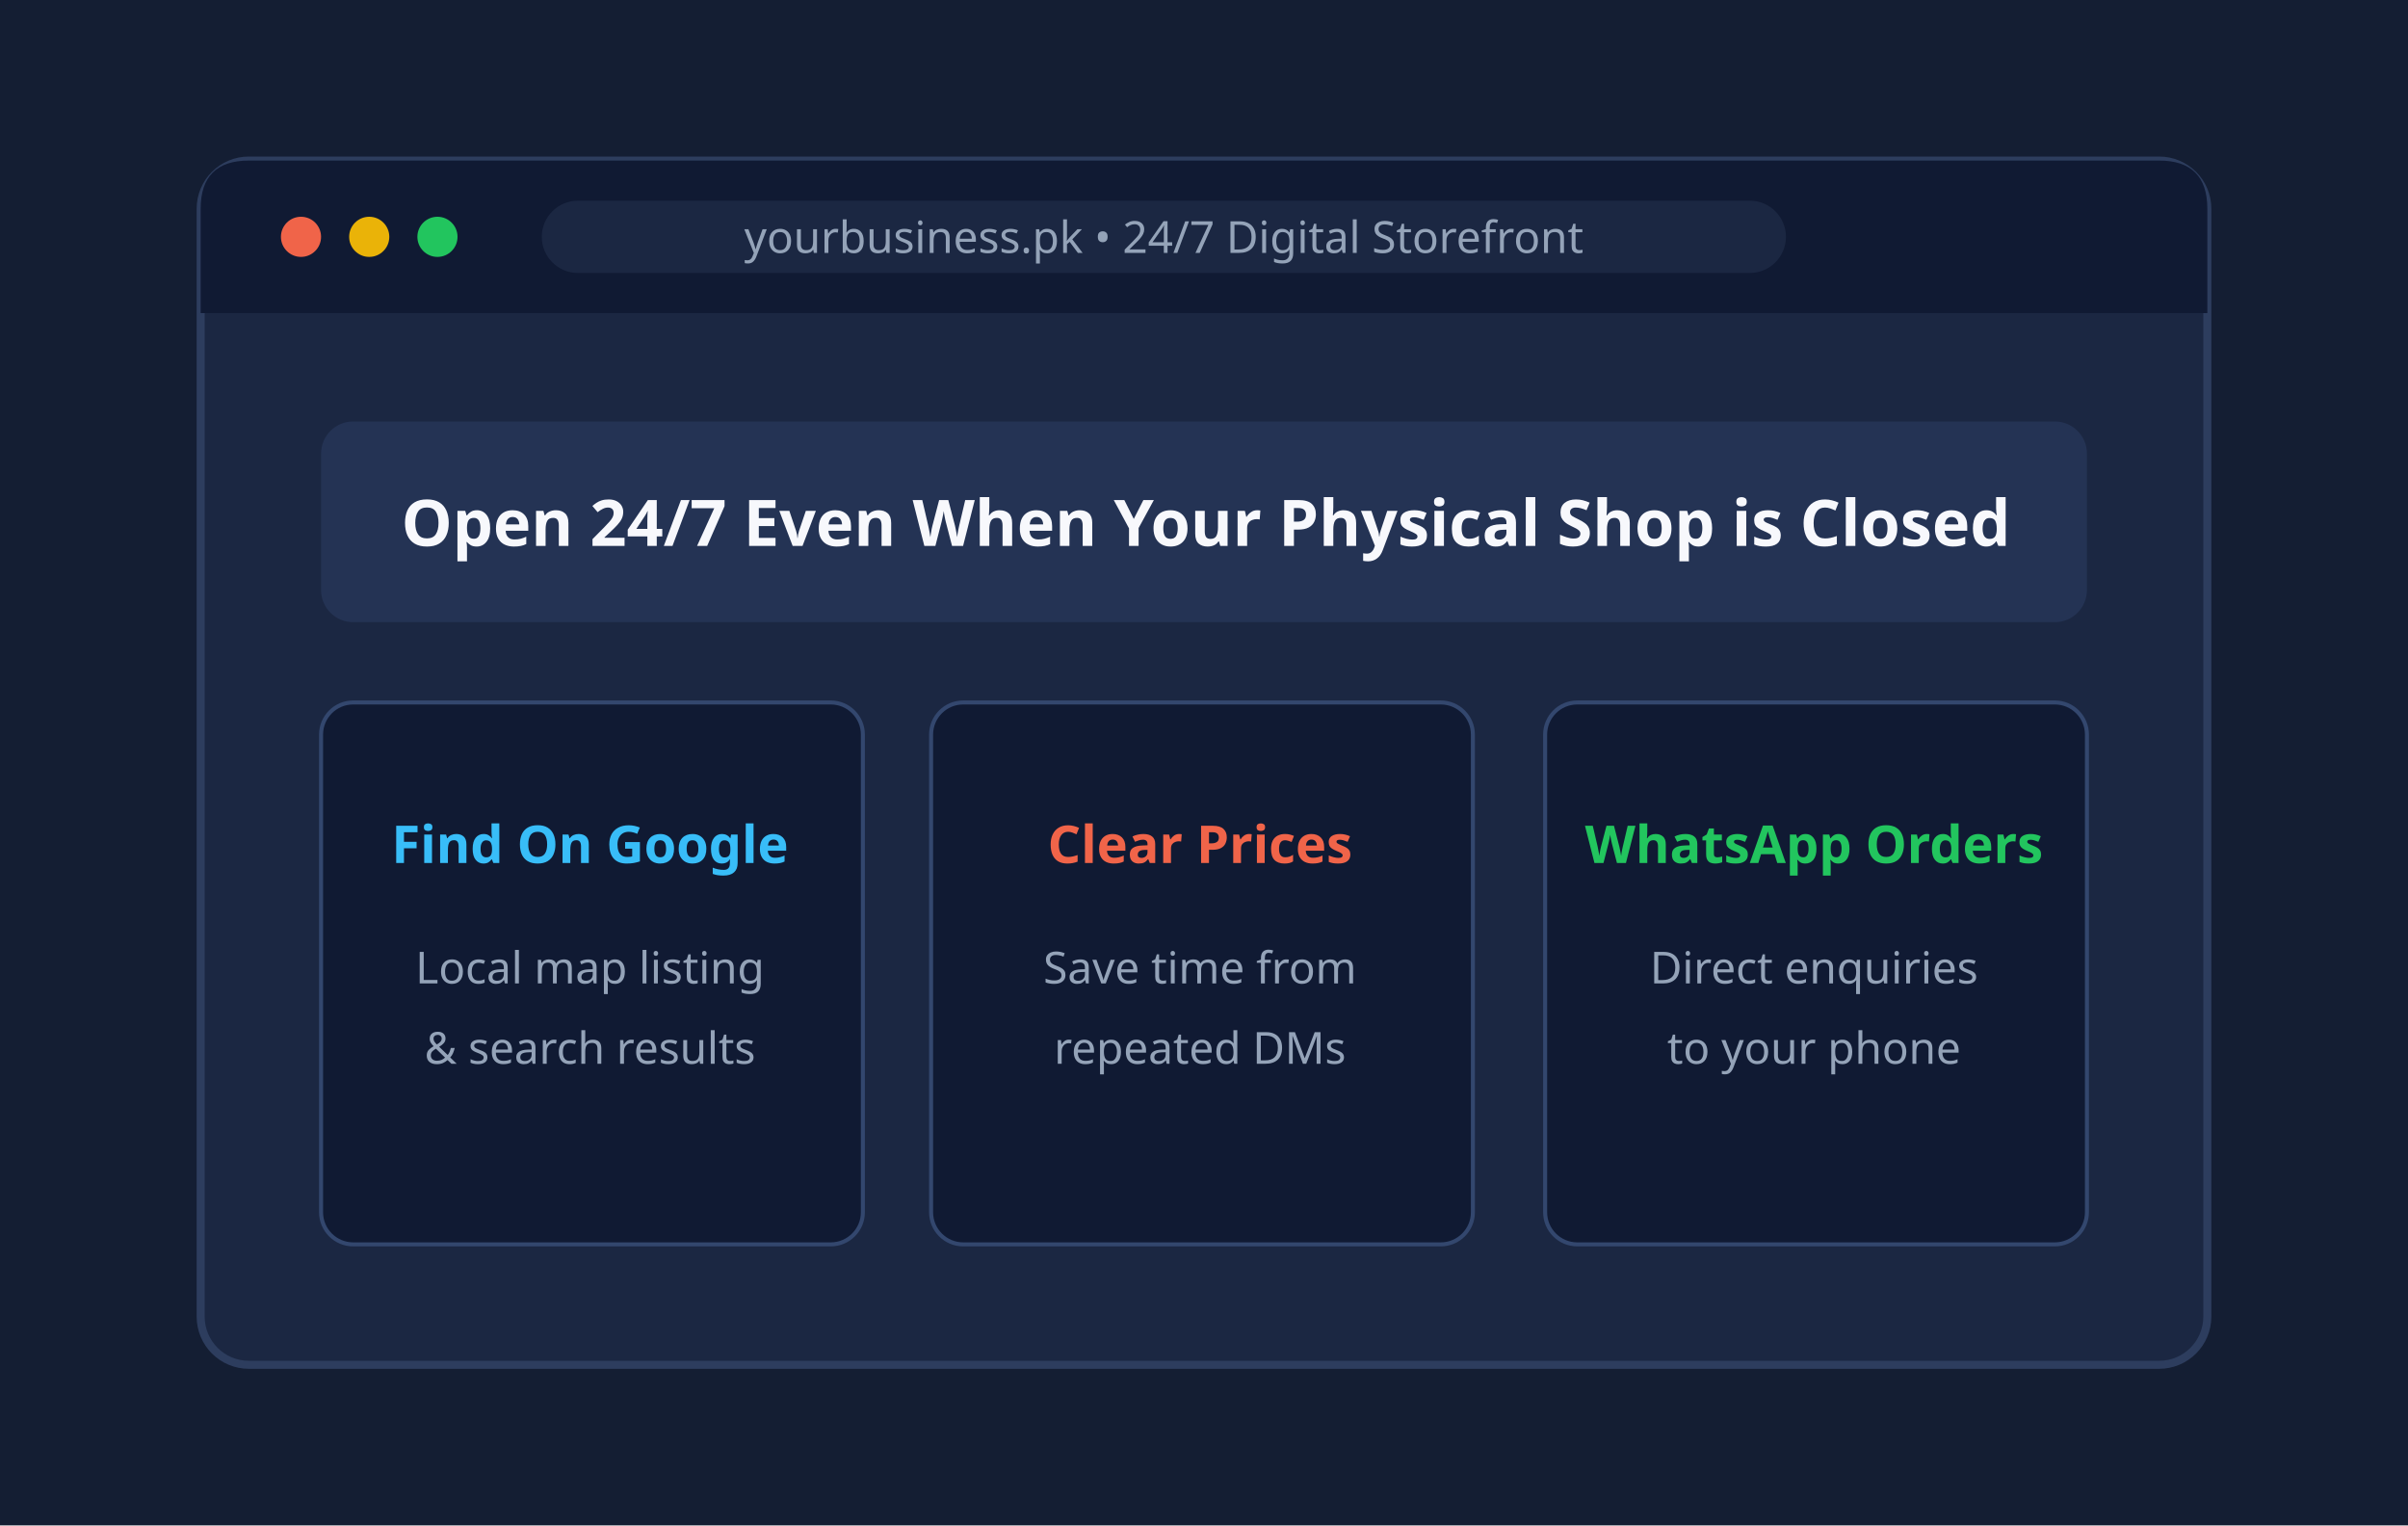
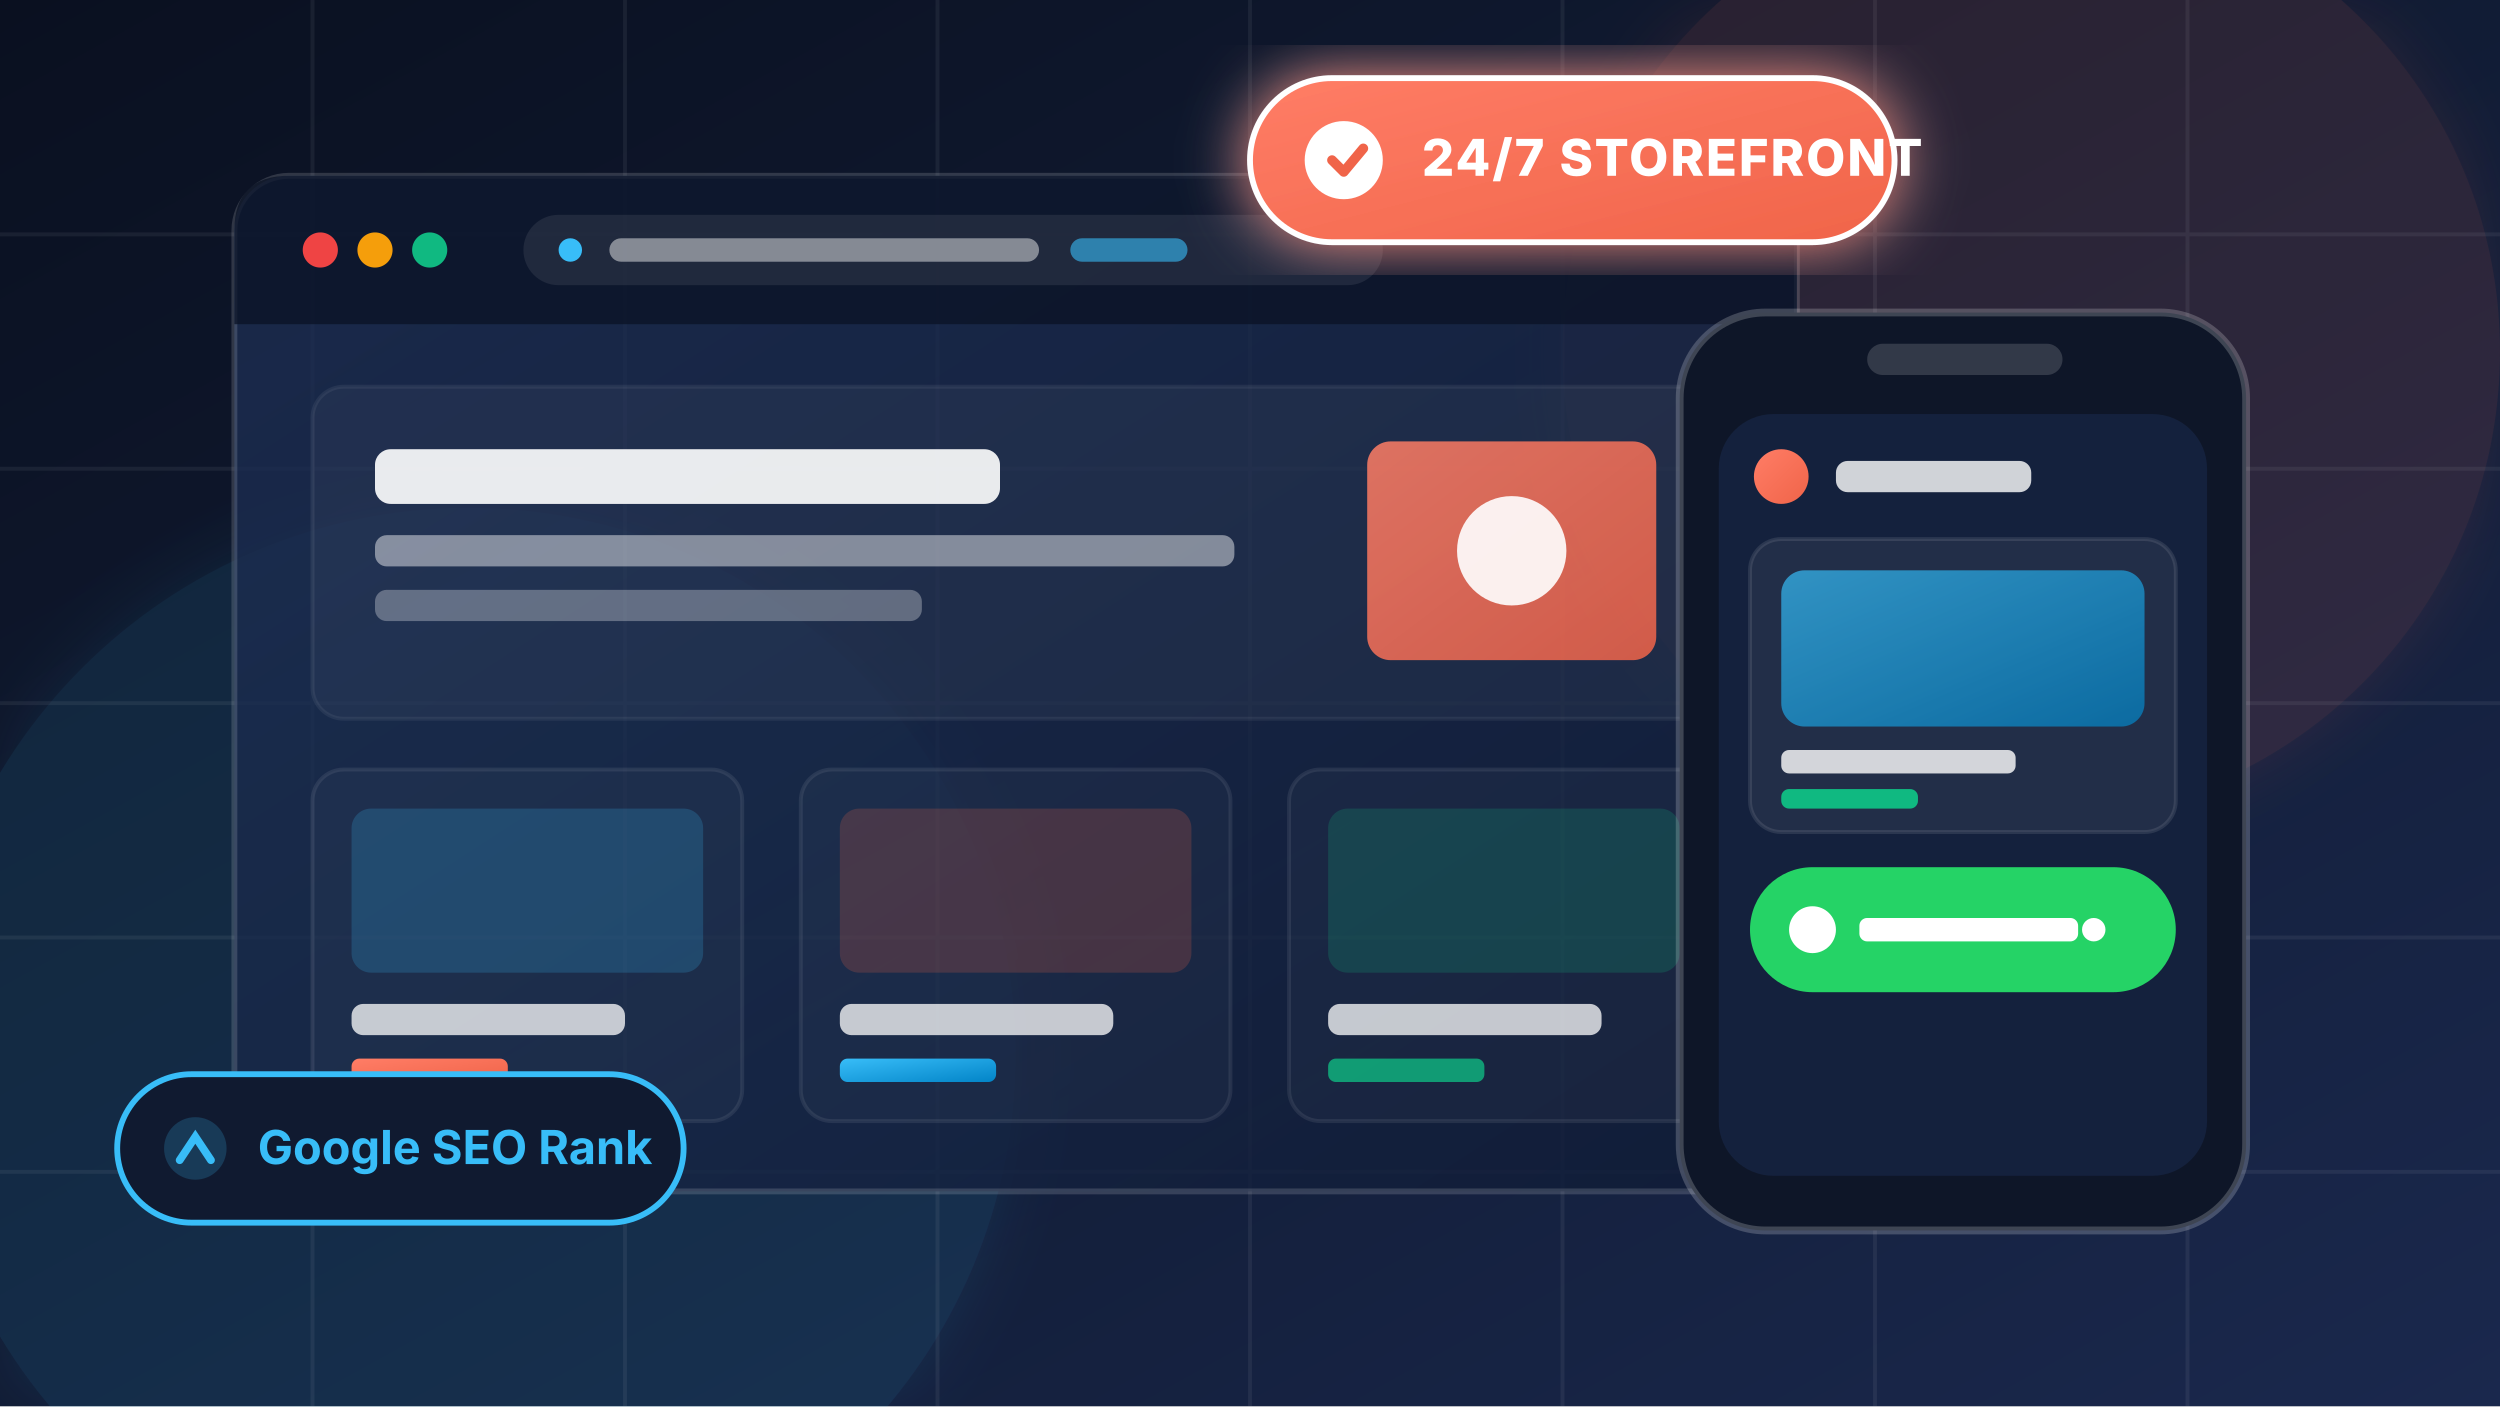
- <svg xmlns="http://www.w3.org/2000/svg" viewBox="0 0 600 380" width="600" height="380">
-   <rect width="600" height="380" fill="#141E33" />
-   <rect x="50" y="40" width="500" height="300" rx="12" fill="#1B2742" stroke="#2D3D5E" stroke-width="2" />
-   <path d="M50 52 Q50 40 62 40 L538 40 Q550 40 550 52 L550 78 L50 78 Z" fill="#101A33" />
-   <circle cx="75" cy="59" r="5" fill="#F06449" />
-   <circle cx="92" cy="59" r="5" fill="#EAB308" />
-   <circle cx="109" cy="59" r="5" fill="#22C55E" />
-   <rect x="135" y="50" width="310" height="18" rx="9" fill="#1B2742" />
-   <text x="290" y="63" fill="#94A3B8" font-family="system-ui, sans-serif" font-size="11" text-anchor="middle">yourbusiness.pk • 24/7 Digital Storefront</text>
-   <rect x="80" y="105" width="440" height="50" rx="8" fill="#243354" />
-   <text x="100" y="136" fill="#F7F8FC" font-family="system-ui, sans-serif" font-size="16" font-weight="700">Open 24/7 Even When Your Physical Shop is Closed</text>
-   <rect x="80" y="175" width="135" height="135" rx="8" fill="#101A33" stroke="#33476E" stroke-width="1" />
-   <text x="147" y="215" fill="#38BDF8" font-family="system-ui, sans-serif" font-size="13" font-weight="700" text-anchor="middle">Find On Google</text>
-   <text x="147" y="245" fill="#94A3B8" font-family="system-ui, sans-serif" font-size="11" text-anchor="middle">Local map listing</text>
-   <text x="147" y="265" fill="#94A3B8" font-family="system-ui, sans-serif" font-size="11" text-anchor="middle">&amp; search results</text>
-   <rect x="232" y="175" width="135" height="135" rx="8" fill="#101A33" stroke="#33476E" stroke-width="1" />
-   <text x="299" y="215" fill="#F06449" font-family="system-ui, sans-serif" font-size="13" font-weight="700" text-anchor="middle">Clear Prices</text>
-   <text x="299" y="245" fill="#94A3B8" font-family="system-ui, sans-serif" font-size="11" text-anchor="middle">Save time from</text>
-   <text x="299" y="265" fill="#94A3B8" font-family="system-ui, sans-serif" font-size="11" text-anchor="middle">repeated DMs</text>
-   <rect x="385" y="175" width="135" height="135" rx="8" fill="#101A33" stroke="#33476E" stroke-width="1" />
-   <text x="452" y="215" fill="#22C55E" font-family="system-ui, sans-serif" font-size="13" font-weight="700" text-anchor="middle">WhatsApp Orders</text>
-   <text x="452" y="245" fill="#94A3B8" font-family="system-ui, sans-serif" font-size="11" text-anchor="middle">Direct enquiries</text>
-   <text x="452" y="265" fill="#94A3B8" font-family="system-ui, sans-serif" font-size="11" text-anchor="middle">to your phone</text>
+ <svg xmlns="http://www.w3.org/2000/svg" viewBox="0 0 640 360" width="640" height="360">
+   <defs>
+     <linearGradient id="bgGrad" x1="0%" y1="0%" x2="100%" y2="100%">
+       <stop offset="0%" stop-color="#0A1020" />
+       <stop offset="50%" stop-color="#111C35" />
+       <stop offset="100%" stop-color="#1A284D" />
+     </linearGradient>
+     <linearGradient id="coralGrad" x1="0%" y1="0%" x2="100%" y2="100%">
+       <stop offset="0%" stop-color="#FF7D66" />
+       <stop offset="100%" stop-color="#F06449" />
+     </linearGradient>
+     <linearGradient id="cyanGrad" x1="0%" y1="0%" x2="100%" y2="100%">
+       <stop offset="0%" stop-color="#38BDF8" />
+       <stop offset="100%" stop-color="#0284C7" />
+     </linearGradient>
+     <linearGradient id="cardGrad" x1="0%" y1="0%" x2="100%" y2="100%">
+       <stop offset="0%" stop-color="rgba(30, 48, 86, 0.75)" />
+       <stop offset="100%" stop-color="rgba(16, 28, 54, 0.85)" />
+     </linearGradient>
+     <filter id="glow" x="-20%" y="-20%" width="140%" height="140%">
+       <feGaussianBlur stdDeviation="8" result="blur" />
+       <feComposite in="SourceGraphic" in2="blur" operator="over" />
+     </filter>
+   </defs>
+   <rect width="640" height="360" fill="url(#bgGrad)" />
+   <circle cx="520" cy="90" r="120" fill="#F06449" opacity="0.12" filter="url(#glow)" />
+   <circle cx="120" cy="270" r="140" fill="#38BDF8" opacity="0.10" filter="url(#glow)" />
+   <g opacity="0.06" stroke="#FFFFFF" stroke-width="1">
+     <line x1="0" y1="60" x2="640" y2="60" />
+     <line x1="0" y1="120" x2="640" y2="120" />
+     <line x1="0" y1="180" x2="640" y2="180" />
+     <line x1="0" y1="240" x2="640" y2="240" />
+     <line x1="0" y1="300" x2="640" y2="300" />
+     <line x1="80" y1="0" x2="80" y2="360" />
+     <line x1="160" y1="0" x2="160" y2="360" />
+     <line x1="240" y1="0" x2="240" y2="360" />
+     <line x1="320" y1="0" x2="320" y2="360" />
+     <line x1="400" y1="0" x2="400" y2="360" />
+     <line x1="480" y1="0" x2="480" y2="360" />
+     <line x1="560" y1="0" x2="560" y2="360" />
+   </g>
+   <g transform="translate(60, 45)">
+     <rect width="400" height="260" rx="14" fill="url(#cardGrad)" stroke="rgba(255, 255, 255, 0.15)" stroke-width="1.5" />
+     <path d="M0 14 Q0 0 14 0 L386 0 Q400 0 400 14 L400 38 L0 38 Z" fill="rgba(10, 18, 36, 0.75)" />
+     <circle cx="22" cy="19" r="4.5" fill="#EF4444" />
+     <circle cx="36" cy="19" r="4.5" fill="#F59E0B" />
+     <circle cx="50" cy="19" r="4.5" fill="#10B981" />
+     <rect x="74" y="10" width="220" height="18" rx="9" fill="rgba(255, 255, 255, 0.08)" />
+     <circle cx="86" cy="19" r="3" fill="#38BDF8" />
+     <rect x="96" y="16" width="110" height="6" rx="3" fill="rgba(255, 255, 255, 0.45)" />
+     <rect x="214" y="16" width="30" height="6" rx="3" fill="rgba(56, 189, 248, 0.6)" />
+     <rect x="20" y="54" width="360" height="85" rx="8" fill="rgba(255, 255, 255, 0.04)" stroke="rgba(255, 255, 255, 0.06)" />
+     <rect x="36" y="70" width="160" height="14" rx="4" fill="#FFFFFF" opacity="0.9" />
+     <rect x="36" y="92" width="220" height="8" rx="3" fill="rgba(255, 255, 255, 0.45)" />
+     <rect x="36" y="106" width="140" height="8" rx="3" fill="rgba(255, 255, 255, 0.3)" />
+     <rect x="290" y="68" width="74" height="56" rx="6" fill="url(#coralGrad)" opacity="0.85" />
+     <circle cx="327" cy="96" r="14" fill="#FFFFFF" opacity="0.9" />
+     <rect x="20" y="152" width="110" height="90" rx="8" fill="rgba(255, 255, 255, 0.03)" stroke="rgba(255, 255, 255, 0.08)" />
+     <rect x="30" y="162" width="90" height="42" rx="5" fill="rgba(56, 189, 248, 0.2)" />
+     <rect x="30" y="212" width="70" height="8" rx="3" fill="#FFFFFF" opacity="0.75" />
+     <rect x="30" y="226" width="40" height="6" rx="2" fill="url(#coralGrad)" />
+     <rect x="145" y="152" width="110" height="90" rx="8" fill="rgba(255, 255, 255, 0.03)" stroke="rgba(255, 255, 255, 0.08)" />
+     <rect x="155" y="162" width="90" height="42" rx="5" fill="rgba(240, 100, 73, 0.2)" />
+     <rect x="155" y="212" width="70" height="8" rx="3" fill="#FFFFFF" opacity="0.75" />
+     <rect x="155" y="226" width="40" height="6" rx="2" fill="url(#cyanGrad)" />
+     <rect x="270" y="152" width="110" height="90" rx="8" fill="rgba(255, 255, 255, 0.03)" stroke="rgba(255, 255, 255, 0.08)" />
+     <rect x="280" y="162" width="90" height="42" rx="5" fill="rgba(16, 185, 129, 0.2)" />
+     <rect x="280" y="212" width="70" height="8" rx="3" fill="#FFFFFF" opacity="0.75" />
+     <rect x="280" y="226" width="40" height="6" rx="2" fill="rgba(16, 185, 129, 0.8)" />
+   </g>
+   <g transform="translate(430, 80)">
+     <rect width="145" height="235" rx="22" fill="#0E1628" stroke="rgba(255, 255, 255, 0.2)" stroke-width="2" />
+     <rect x="48" y="8" width="50" height="8" rx="4" fill="rgba(255, 255, 255, 0.15)" />
+     <rect x="10" y="26" width="125" height="195" rx="14" fill="#14213D" />
+     <circle cx="26" cy="42" r="7" fill="url(#coralGrad)" />
+     <rect x="40" y="38" width="50" height="8" rx="3" fill="#FFFFFF" opacity="0.8" />
+     <rect x="18" y="58" width="109" height="75" rx="8" fill="rgba(255, 255, 255, 0.06)" stroke="rgba(255, 255, 255, 0.1)" />
+     <rect x="26" y="66" width="93" height="40" rx="6" fill="url(#cyanGrad)" opacity="0.7" />
+     <rect x="26" y="112" width="60" height="6" rx="2" fill="#FFFFFF" opacity="0.8" />
+     <rect x="26" y="122" width="35" height="5" rx="2" fill="#10B981" />
+     <rect x="18" y="142" width="109" height="32" rx="16" fill="#25D366" />
+     <circle cx="34" cy="158" r="6" fill="#FFFFFF" />
+     <rect x="46" y="155" width="56" height="6" rx="2" fill="#FFFFFF" />
+     <circle cx="106" cy="158" r="3" fill="#FFFFFF" />
+   </g>
+   <g transform="translate(320, 20)">
+     <rect width="165" height="42" rx="21" fill="url(#coralGrad)" stroke="#FFFFFF" stroke-width="1.5" filter="url(#glow)" />
+     <circle cx="24" cy="21" r="10" fill="#FFFFFF" />
+     <path d="M21 21 L24 24 L29 18" stroke="#F06449" stroke-width="2.5" fill="none" stroke-linecap="round" stroke-linejoin="round" />
+     <text x="44" y="25" fill="#FFFFFF" font-family="system-ui, -apple-system, sans-serif" font-size="13" font-weight="800" letter-spacing="0.5">24/7 STOREFRONT</text>
+   </g>
+   <g transform="translate(30, 275)">
+     <rect width="145" height="38" rx="19" fill="#101A30" stroke="#38BDF8" stroke-width="1.5" />
+     <circle cx="20" cy="19" r="8" fill="rgba(56, 189, 248, 0.2)" />
+     <path d="M16 22 L20 16 L24 22" stroke="#38BDF8" stroke-width="2" fill="none" stroke-linecap="round" />
+     <text x="36" y="23" fill="#38BDF8" font-family="system-ui, -apple-system, sans-serif" font-size="12" font-weight="700">Google SEO Rank</text>
+   </g>
</svg>
